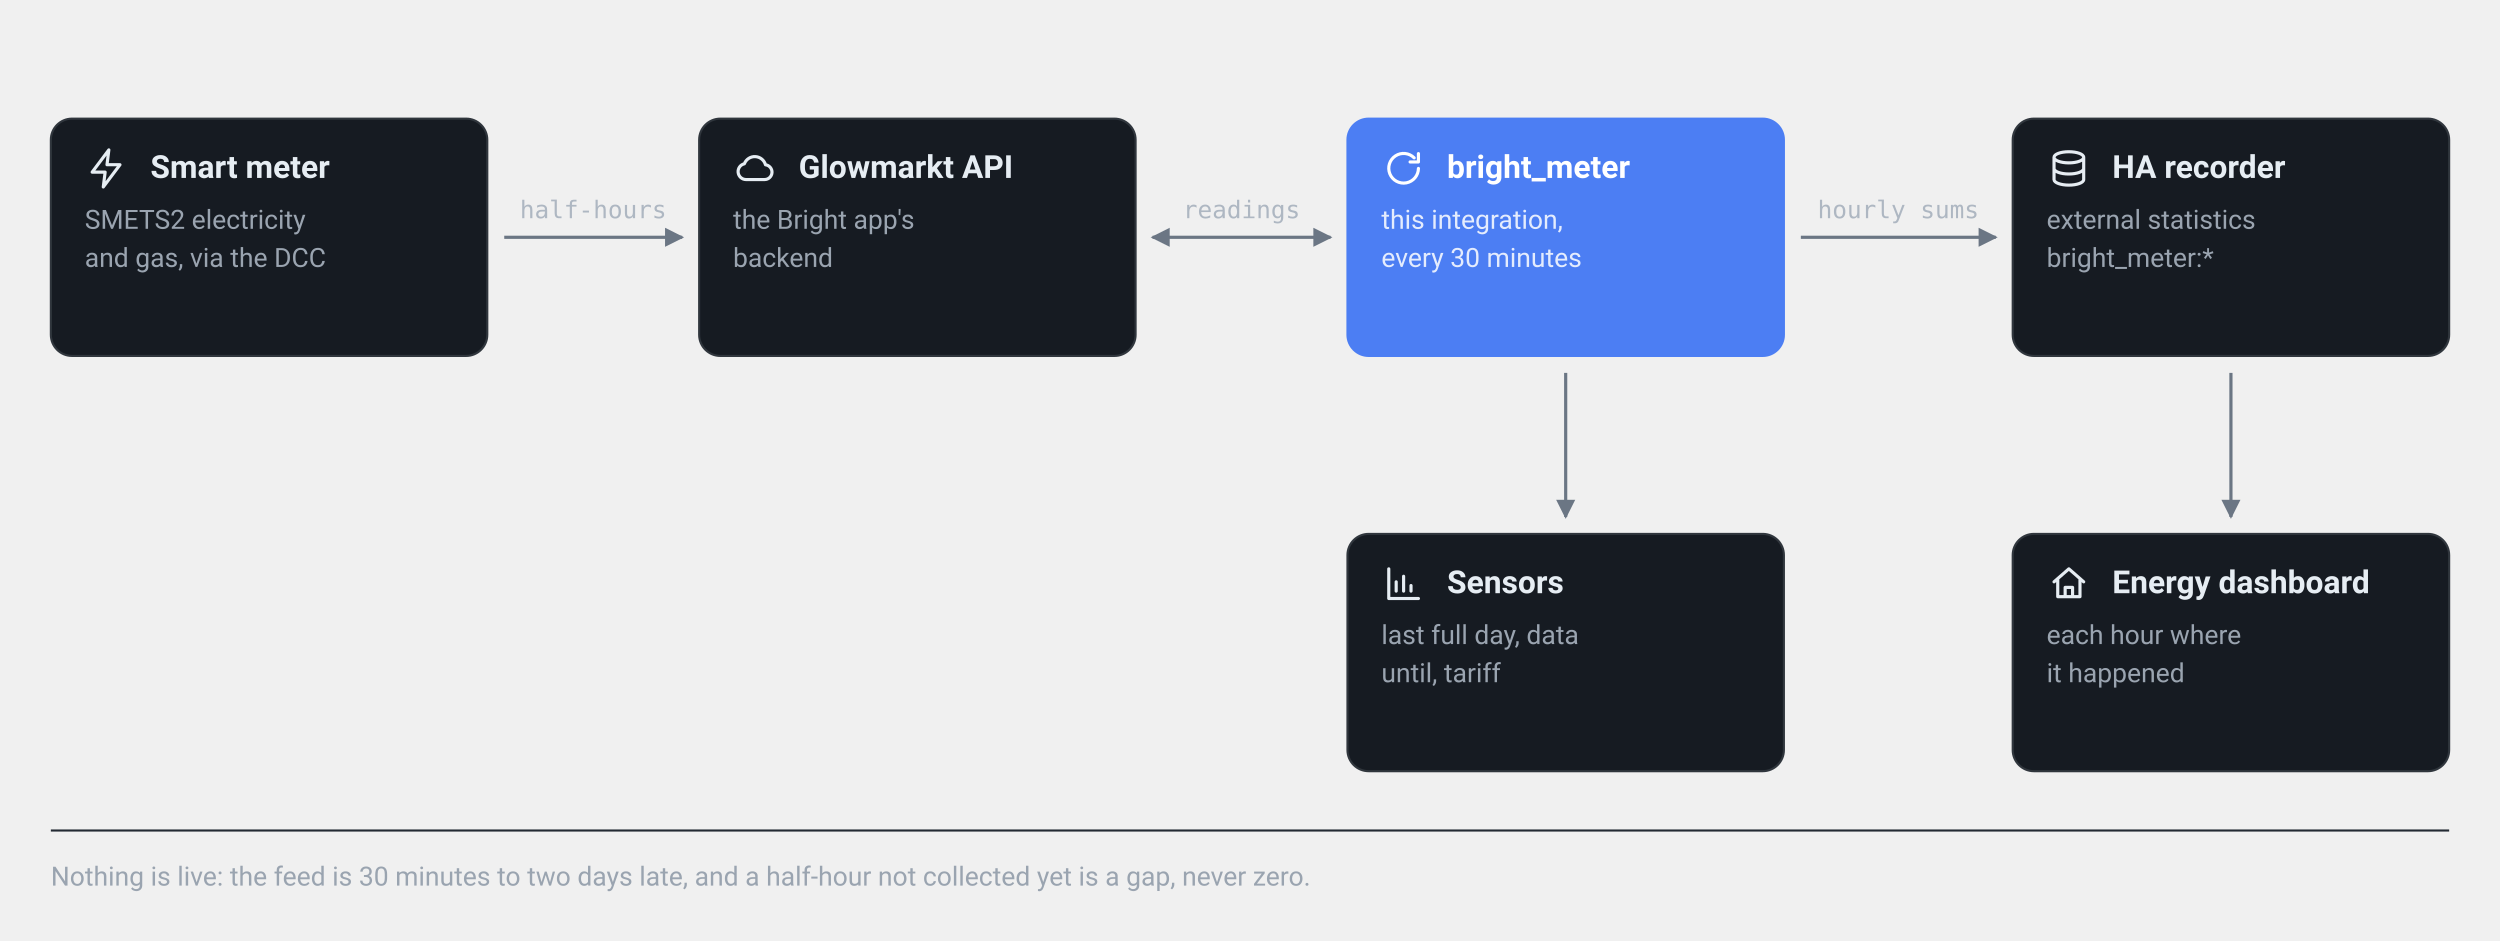
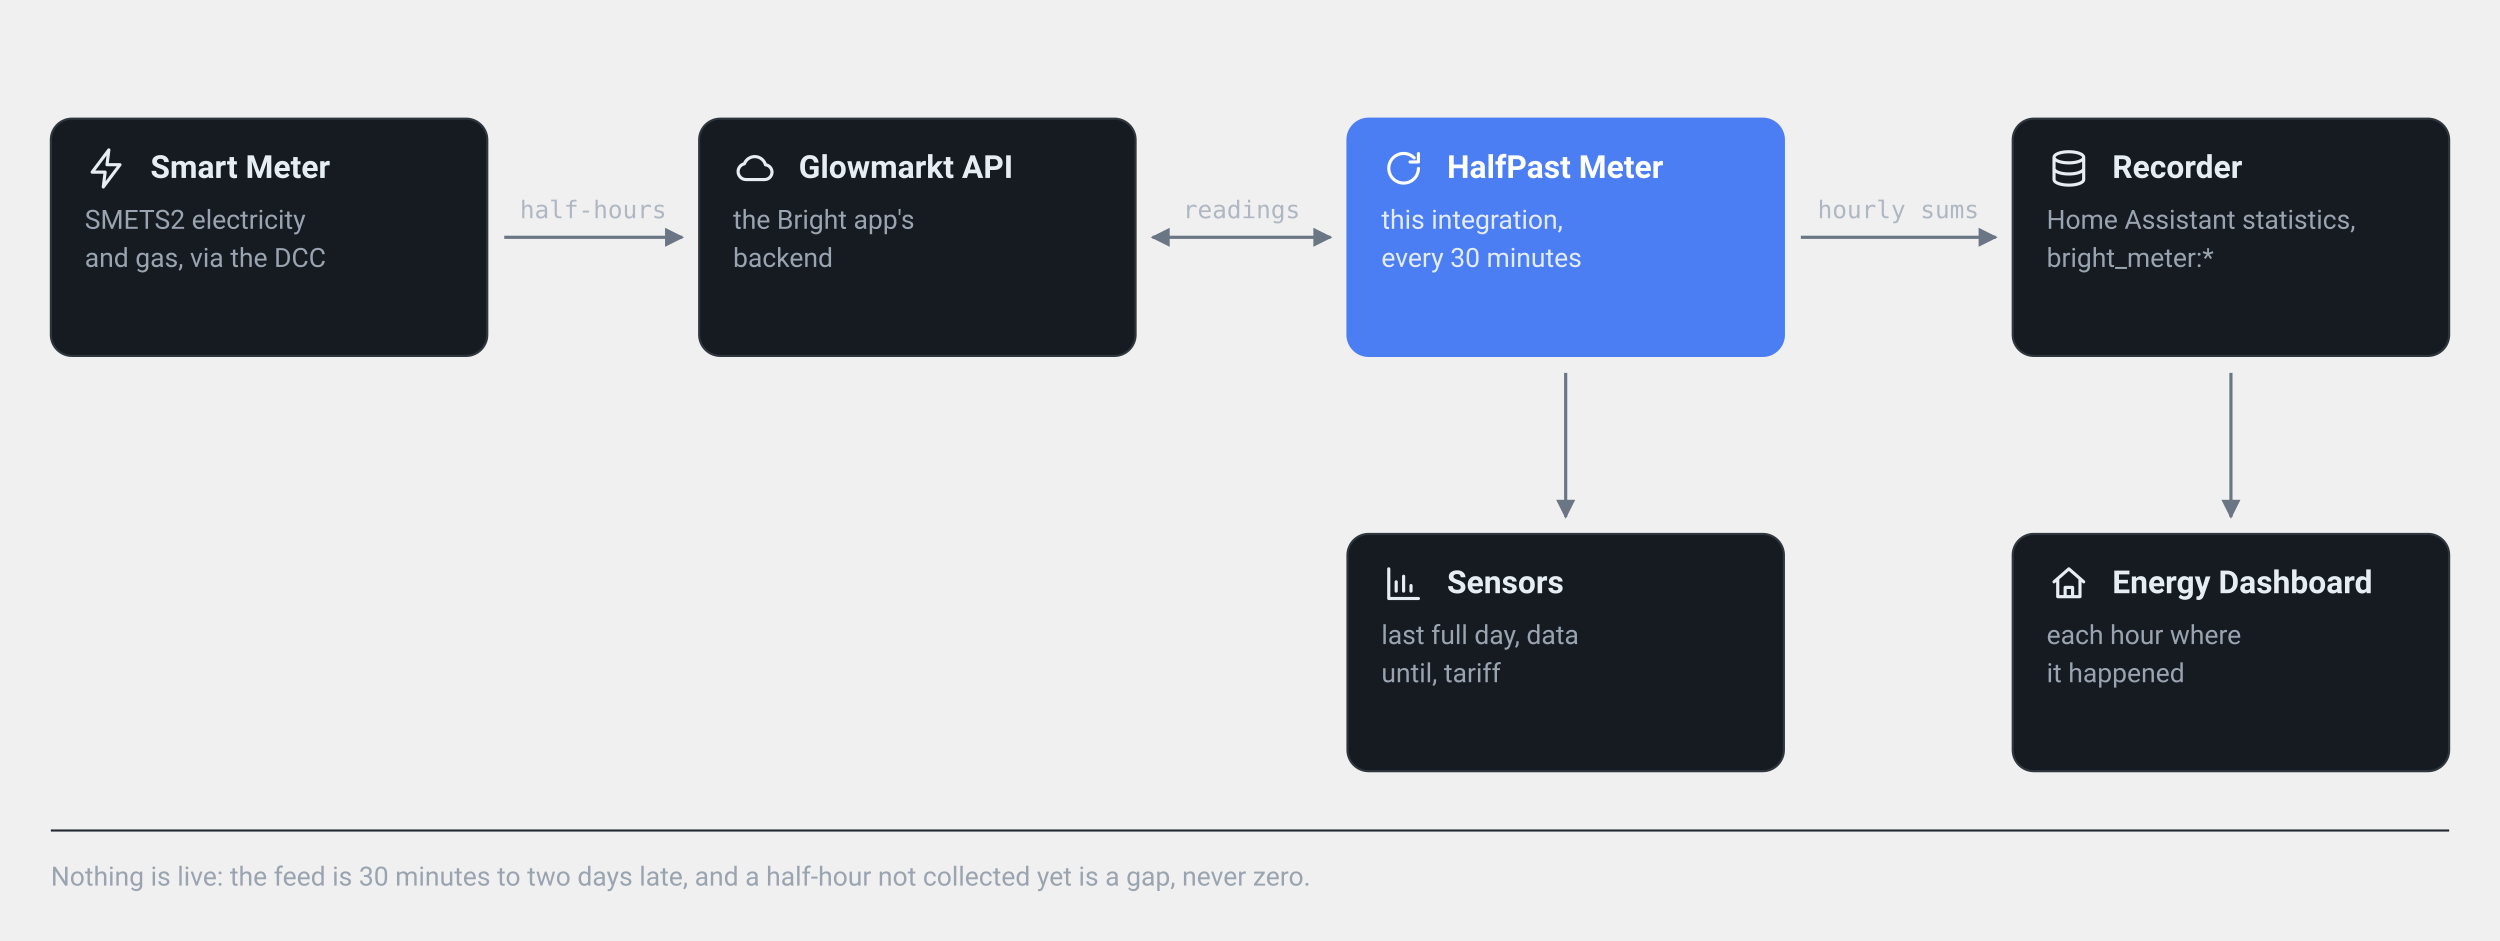
- <svg xmlns="http://www.w3.org/2000/svg" viewBox="0 0 1180 444" width="1180" height="444" role="img" aria-label="The smart meter's half-hourly reads reach the Glowmarkt API through the DCC; bright_meter polls it every 30 minutes and writes hourly external statistics for the Energy dashboard, plus a few sensors.">
+ <svg xmlns="http://www.w3.org/2000/svg" viewBox="0 0 1180 444" width="1180" height="444" role="img" aria-label="The smart meter's half-hourly reads reach the Glowmarkt API through the DCC; HalfPast Meter polls it every 30 minutes and writes hourly external statistics for the Energy dashboard, plus a few sensors.">
  <defs>
    <marker id="a" viewBox="0 0 10 10" refX="9" refY="5" markerWidth="6" markerHeight="6" orient="auto-start-reverse">
      <path d="M0 0 10 5 0 10z" fill="#6b7684" />
    </marker>
    <marker id="b" viewBox="0 0 10 10" refX="1" refY="5" markerWidth="6" markerHeight="6" orient="auto">
      <path d="M10 0 0 5 10 10z" fill="#6b7684" />
    </marker>
  </defs>
  <rect x="24" y="56" width="206" height="112" rx="10" fill="#161b22" stroke="#30363d" stroke-width="1" />
  <g transform="translate(40.0,69.0) scale(0.875)" fill="none" stroke="#e6edf3" stroke-width="1.7" stroke-linecap="round" stroke-linejoin="round">
    <path d="M13 2 4 14h7l-1 8 9-12h-7z" />
  </g>
-   <text x="71.0" y="84.0" font-family="system-ui,-apple-system,'Segoe UI',Roboto,Helvetica,Arial,sans-serif" font-size="15" fill="#e6edf3" text-anchor="start" font-weight="600">Smart meter</text>
+   <text x="71.0" y="84.0" font-family="system-ui,-apple-system,'Segoe UI',Roboto,Helvetica,Arial,sans-serif" font-size="15" fill="#e6edf3" text-anchor="start" font-weight="600">Smart Meter</text>
  <text x="40.0" y="108.0" font-family="system-ui,-apple-system,'Segoe UI',Roboto,Helvetica,Arial,sans-serif" font-size="12.5" fill="#9aa4b0" text-anchor="start">SMETS2 electricity</text>
  <text x="40.0" y="126.0" font-family="system-ui,-apple-system,'Segoe UI',Roboto,Helvetica,Arial,sans-serif" font-size="12.5" fill="#9aa4b0" text-anchor="start">and gas, via the DCC</text>
  <rect x="330" y="56" width="206" height="112" rx="10" fill="#161b22" stroke="#30363d" stroke-width="1" />
  <g transform="translate(346.0,69.0) scale(0.875)" fill="none" stroke="#e6edf3" stroke-width="1.7" stroke-linecap="round" stroke-linejoin="round">
    <path d="M7 18h10a4 4 0 0 0 .5-7.97A6 6 0 0 0 6.1 9.5 4.3 4.3 0 0 0 7 18z" />
  </g>
  <text x="377.0" y="84.0" font-family="system-ui,-apple-system,'Segoe UI',Roboto,Helvetica,Arial,sans-serif" font-size="15" fill="#e6edf3" text-anchor="start" font-weight="600">Glowmarkt API</text>
  <text x="346.0" y="108.0" font-family="system-ui,-apple-system,'Segoe UI',Roboto,Helvetica,Arial,sans-serif" font-size="12.5" fill="#9aa4b0" text-anchor="start">the Bright app's</text>
  <text x="346.0" y="126.0" font-family="system-ui,-apple-system,'Segoe UI',Roboto,Helvetica,Arial,sans-serif" font-size="12.5" fill="#9aa4b0" text-anchor="start">backend</text>
  <rect x="636" y="56" width="206" height="112" rx="10" fill="#4c7ef3" stroke="#4c7ef3" stroke-width="1" />
  <g transform="translate(652.0,69.0) scale(0.875)" fill="none" stroke="#ffffff" stroke-width="1.7" stroke-linecap="round" stroke-linejoin="round">
    <path d="M20 12a8 8 0 1 1-2.3-5.7 M20 4v4.5h-4.5" />
  </g>
-   <text x="683.0" y="84.0" font-family="system-ui,-apple-system,'Segoe UI',Roboto,Helvetica,Arial,sans-serif" font-size="15" fill="#ffffff" text-anchor="start" font-weight="600">bright_meter</text>
+   <text x="683.0" y="84.0" font-family="system-ui,-apple-system,'Segoe UI',Roboto,Helvetica,Arial,sans-serif" font-size="15" fill="#ffffff" text-anchor="start" font-weight="600">HalfPast Meter</text>
  <text x="652.0" y="108.0" font-family="system-ui,-apple-system,'Segoe UI',Roboto,Helvetica,Arial,sans-serif" font-size="12.5" fill="#ffffff" text-anchor="start" opacity="0.85">this integration,</text>
  <text x="652.0" y="126.0" font-family="system-ui,-apple-system,'Segoe UI',Roboto,Helvetica,Arial,sans-serif" font-size="12.5" fill="#ffffff" text-anchor="start" opacity="0.85">every 30 minutes</text>
  <rect x="950" y="56" width="206" height="112" rx="10" fill="#161b22" stroke="#30363d" stroke-width="1" />
  <g transform="translate(966.0,69.0) scale(0.875)" fill="none" stroke="#e6edf3" stroke-width="1.7" stroke-linecap="round" stroke-linejoin="round">
    <path d="M4 6c0-1.7 3.6-3 8-3s8 1.3 8 3-3.6 3-8 3-8-1.3-8-3z M4 6v12c0 1.7 3.6 3 8 3s8-1.3 8-3V6 M4 12c0 1.7 3.6 3 8 3s8-1.3 8-3" />
  </g>
-   <text x="997.0" y="84.0" font-family="system-ui,-apple-system,'Segoe UI',Roboto,Helvetica,Arial,sans-serif" font-size="15" fill="#e6edf3" text-anchor="start" font-weight="600">HA recorder</text>
-   <text x="966.0" y="108.0" font-family="system-ui,-apple-system,'Segoe UI',Roboto,Helvetica,Arial,sans-serif" font-size="12.5" fill="#9aa4b0" text-anchor="start">external statistics</text>
+   <text x="997.0" y="84.0" font-family="system-ui,-apple-system,'Segoe UI',Roboto,Helvetica,Arial,sans-serif" font-size="15" fill="#e6edf3" text-anchor="start" font-weight="600">Recorder</text>
+   <text x="966.0" y="108.0" font-family="system-ui,-apple-system,'Segoe UI',Roboto,Helvetica,Arial,sans-serif" font-size="12.5" fill="#9aa4b0" text-anchor="start">Home Assistant statistics,</text>
  <text x="966.0" y="126.0" font-family="system-ui,-apple-system,'Segoe UI',Roboto,Helvetica,Arial,sans-serif" font-size="12.5" fill="#9aa4b0" text-anchor="start">bright_meter:*</text>
  <rect x="636" y="252" width="206" height="112" rx="10" fill="#161b22" stroke="#30363d" stroke-width="1" />
  <g transform="translate(652.0,265.0) scale(0.875)" fill="none" stroke="#e6edf3" stroke-width="1.7" stroke-linecap="round" stroke-linejoin="round">
    <path d="M4 20V4 M4 20h16 M8 16v-5 M12 16V8 M16 16v-3" />
  </g>
  <text x="683.0" y="280.0" font-family="system-ui,-apple-system,'Segoe UI',Roboto,Helvetica,Arial,sans-serif" font-size="15" fill="#e6edf3" text-anchor="start" font-weight="600">Sensors</text>
  <text x="652.0" y="304.0" font-family="system-ui,-apple-system,'Segoe UI',Roboto,Helvetica,Arial,sans-serif" font-size="12.5" fill="#9aa4b0" text-anchor="start">last full day, data</text>
  <text x="652.0" y="322.0" font-family="system-ui,-apple-system,'Segoe UI',Roboto,Helvetica,Arial,sans-serif" font-size="12.5" fill="#9aa4b0" text-anchor="start">until, tariff</text>
  <rect x="950" y="252" width="206" height="112" rx="10" fill="#161b22" stroke="#30363d" stroke-width="1" />
  <g transform="translate(966.0,265.0) scale(0.875)" fill="none" stroke="#e6edf3" stroke-width="1.7" stroke-linecap="round" stroke-linejoin="round">
    <path d="M4 11 12 4l8 7 M6 10v9h12v-9 M10 19v-5h4v5" />
  </g>
-   <text x="997.0" y="280.0" font-family="system-ui,-apple-system,'Segoe UI',Roboto,Helvetica,Arial,sans-serif" font-size="15" fill="#e6edf3" text-anchor="start" font-weight="600">Energy dashboard</text>
+   <text x="997.0" y="280.0" font-family="system-ui,-apple-system,'Segoe UI',Roboto,Helvetica,Arial,sans-serif" font-size="15" fill="#e6edf3" text-anchor="start" font-weight="600">Energy Dashboard</text>
  <text x="966.0" y="304.0" font-family="system-ui,-apple-system,'Segoe UI',Roboto,Helvetica,Arial,sans-serif" font-size="12.5" fill="#9aa4b0" text-anchor="start">each hour where</text>
  <text x="966.0" y="322.0" font-family="system-ui,-apple-system,'Segoe UI',Roboto,Helvetica,Arial,sans-serif" font-size="12.5" fill="#9aa4b0" text-anchor="start">it happened</text>
  <polyline points="238,112.0 322,112.0" fill="none" stroke="#6b7684" stroke-width="1.5" marker-end="url(#a)" />
  <text x="280.0" y="103.0" font-family="ui-monospace,SFMono-Regular,'SF Mono',Menlo,Consolas,monospace" font-size="11.5" fill="#aeb7c2" text-anchor="middle">half-hours</text>
  <polyline points="544,112.0 628,112.0" fill="none" stroke="#6b7684" stroke-width="1.5" marker-end="url(#a)" marker-start="url(#b)" />
  <text x="586.0" y="103.0" font-family="ui-monospace,SFMono-Regular,'SF Mono',Menlo,Consolas,monospace" font-size="11.5" fill="#aeb7c2" text-anchor="middle">readings</text>
  <polyline points="850,112.0 942,112.0" fill="none" stroke="#6b7684" stroke-width="1.5" marker-end="url(#a)" />
  <text x="896.0" y="103.0" font-family="ui-monospace,SFMono-Regular,'SF Mono',Menlo,Consolas,monospace" font-size="11.5" fill="#aeb7c2" text-anchor="middle">hourly sums</text>
  <polyline points="739.0,176 739.0,244" fill="none" stroke="#6b7684" stroke-width="1.5" marker-end="url(#a)" />
  <polyline points="1053.0,176 1053.0,244" fill="none" stroke="#6b7684" stroke-width="1.5" marker-end="url(#a)" />
  <line x1="24" y1="392" x2="1156" y2="392" stroke="#232a33" stroke-width="1" />
  <text x="24.0" y="418.0" font-family="system-ui,-apple-system,'Segoe UI',Roboto,Helvetica,Arial,sans-serif" font-size="12.5" fill="#9aa4b0" text-anchor="start">Nothing is live: the feed is 30 minutes to two days late, and a half-hour not collected yet is a gap, never zero.</text>
</svg>
